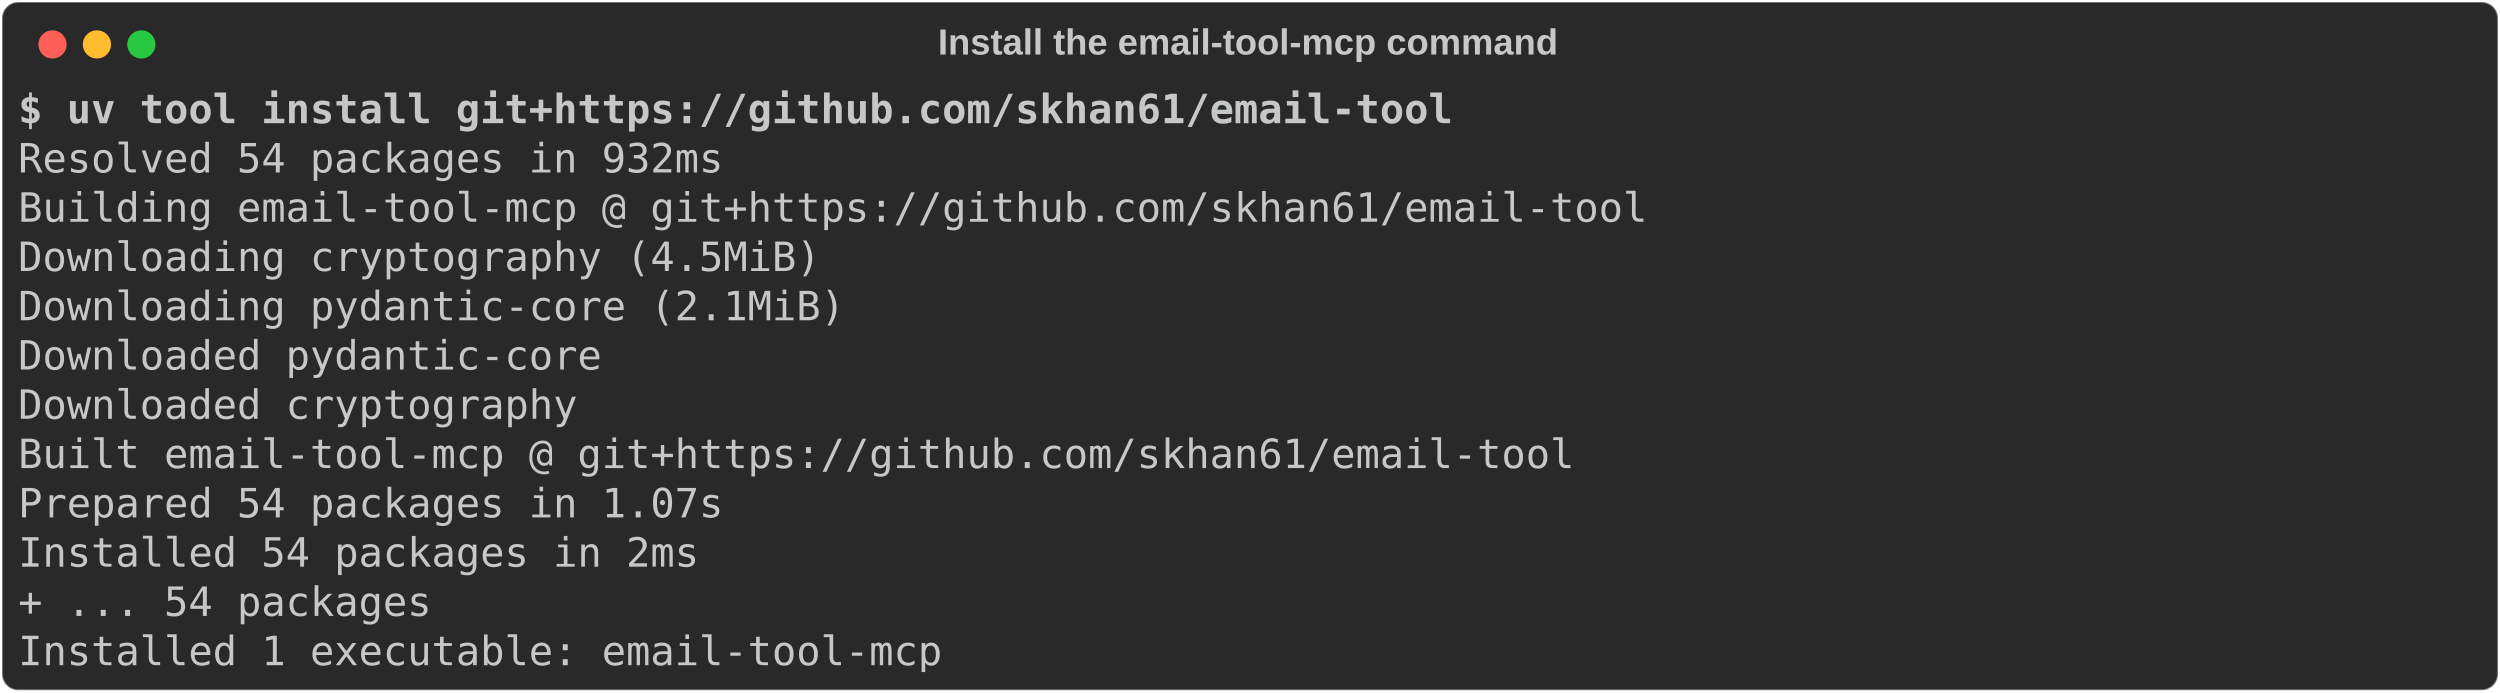
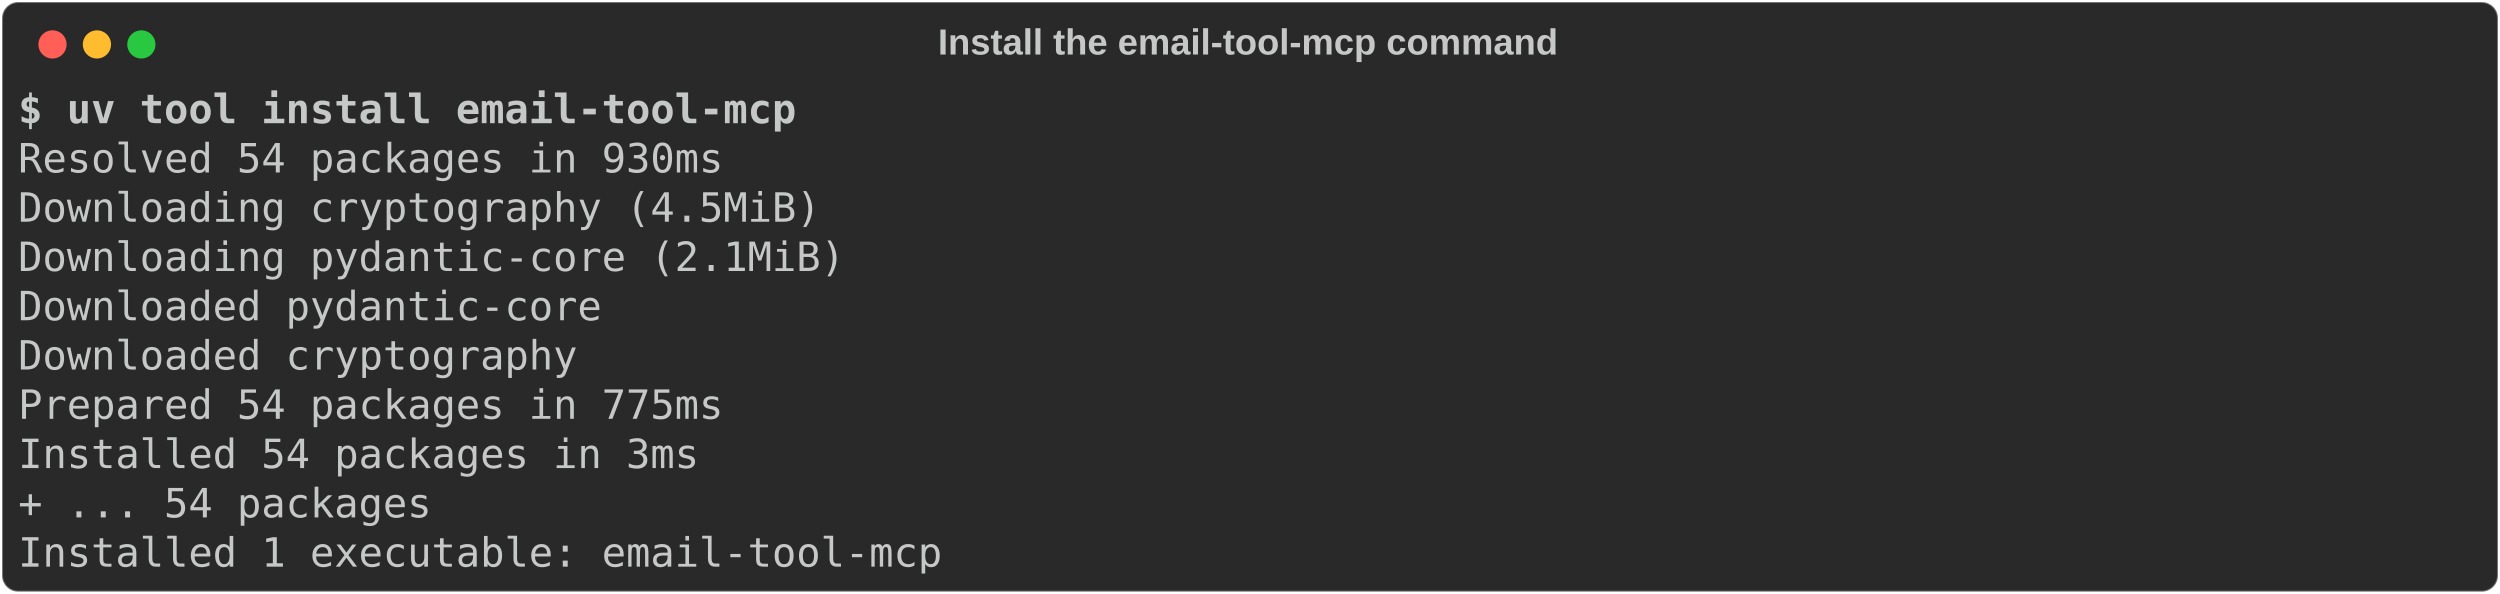
- <svg xmlns="http://www.w3.org/2000/svg" class="rich-terminal" viewBox="0 0 1238 342.8">
+ <svg xmlns="http://www.w3.org/2000/svg" class="rich-terminal" viewBox="0 0 1238 294.0">
  <style>

    @font-face {
        font-family: "Fira Code";
        src: local("FiraCode-Regular"),
                url("https://cdnjs.cloudflare.com/ajax/libs/firacode/6.2.0/woff2/FiraCode-Regular.woff2") format("woff2"),
                url("https://cdnjs.cloudflare.com/ajax/libs/firacode/6.2.0/woff/FiraCode-Regular.woff") format("woff");
        font-style: normal;
        font-weight: 400;
    }
    @font-face {
        font-family: "Fira Code";
        src: local("FiraCode-Bold"),
                url("https://cdnjs.cloudflare.com/ajax/libs/firacode/6.2.0/woff2/FiraCode-Bold.woff2") format("woff2"),
                url("https://cdnjs.cloudflare.com/ajax/libs/firacode/6.2.0/woff/FiraCode-Bold.woff") format("woff");
        font-style: bold;
        font-weight: 700;
    }

-     .terminal-2595360413-matrix {
+     .terminal-1893385640-matrix {
        font-family: Fira Code, monospace;
        font-size: 20px;
        line-height: 24.4px;
        font-variant-east-asian: full-width;
    }

-     .terminal-2595360413-title {
+     .terminal-1893385640-title {
        font-size: 18px;
        font-weight: bold;
        font-family: arial;
    }

-     .terminal-2595360413-r1 { fill: #c5c8c6;font-weight: bold }
- .terminal-2595360413-r2 { fill: #c5c8c6 }
+     .terminal-1893385640-r1 { fill: #c5c8c6;font-weight: bold }
+ .terminal-1893385640-r2 { fill: #c5c8c6 }
    </style>
  <defs>
-     <clipPath id="terminal-2595360413-clip-terminal">
-       <rect x="0" y="0" width="1219.0" height="291.8" />
+     <clipPath id="terminal-1893385640-clip-terminal">
+       <rect x="0" y="0" width="1219.0" height="243.0" />
    </clipPath>
-     <clipPath id="terminal-2595360413-line-0">
+     <clipPath id="terminal-1893385640-line-0">
      <rect x="0" y="1.5" width="1220" height="24.65" />
    </clipPath>
-     <clipPath id="terminal-2595360413-line-1">
+     <clipPath id="terminal-1893385640-line-1">
      <rect x="0" y="25.9" width="1220" height="24.65" />
    </clipPath>
-     <clipPath id="terminal-2595360413-line-2">
+     <clipPath id="terminal-1893385640-line-2">
      <rect x="0" y="50.3" width="1220" height="24.65" />
    </clipPath>
-     <clipPath id="terminal-2595360413-line-3">
+     <clipPath id="terminal-1893385640-line-3">
      <rect x="0" y="74.7" width="1220" height="24.65" />
    </clipPath>
-     <clipPath id="terminal-2595360413-line-4">
+     <clipPath id="terminal-1893385640-line-4">
      <rect x="0" y="99.1" width="1220" height="24.65" />
    </clipPath>
-     <clipPath id="terminal-2595360413-line-5">
+     <clipPath id="terminal-1893385640-line-5">
      <rect x="0" y="123.5" width="1220" height="24.65" />
    </clipPath>
-     <clipPath id="terminal-2595360413-line-6">
+     <clipPath id="terminal-1893385640-line-6">
      <rect x="0" y="147.9" width="1220" height="24.65" />
    </clipPath>
-     <clipPath id="terminal-2595360413-line-7">
+     <clipPath id="terminal-1893385640-line-7">
      <rect x="0" y="172.3" width="1220" height="24.65" />
    </clipPath>
-     <clipPath id="terminal-2595360413-line-8">
+     <clipPath id="terminal-1893385640-line-8">
      <rect x="0" y="196.7" width="1220" height="24.65" />
    </clipPath>
-     <clipPath id="terminal-2595360413-line-9">
-       <rect x="0" y="221.1" width="1220" height="24.65" />
-     </clipPath>
-     <clipPath id="terminal-2595360413-line-10">
-       <rect x="0" y="245.5" width="1220" height="24.65" />
-     </clipPath>
  </defs>
-   <rect fill="#292929" stroke="rgba(255,255,255,0.35)" stroke-width="1" x="1" y="1" width="1236" height="340.8" rx="8" />
-   <text class="terminal-2595360413-title" fill="#c5c8c6" text-anchor="middle" x="618" y="27">Install the email-tool-mcp command</text>
+   <rect fill="#292929" stroke="rgba(255,255,255,0.35)" stroke-width="1" x="1" y="1" width="1236" height="292" rx="8" />
+   <text class="terminal-1893385640-title" fill="#c5c8c6" text-anchor="middle" x="618" y="27">Install the email-tool-mcp command</text>
  <g transform="translate(26,22)">
    <circle cx="0" cy="0" r="7" fill="#ff5f57" />
    <circle cx="22" cy="0" r="7" fill="#febc2e" />
    <circle cx="44" cy="0" r="7" fill="#28c840" />
  </g>
-   <g transform="translate(9, 41)" clip-path="url(#terminal-2595360413-clip-terminal)">
-     <g class="terminal-2595360413-matrix">
-       <text class="terminal-2595360413-r1" x="0" y="20" textLength="719.8" clip-path="url(#terminal-2595360413-line-0)">$ uv tool install git+https://github.com/skhan61/email-tool</text>
-       <text class="terminal-2595360413-r2" x="1220" y="20" textLength="12.2" clip-path="url(#terminal-2595360413-line-0)">
+   <g transform="translate(9, 41)" clip-path="url(#terminal-1893385640-clip-terminal)">
+     <g class="terminal-1893385640-matrix">
+       <text class="terminal-1893385640-r1" x="0" y="20" textLength="390.4" clip-path="url(#terminal-1893385640-line-0)">$ uv tool install email-tool-mcp</text>
+       <text class="terminal-1893385640-r2" x="1220" y="20" textLength="12.2" clip-path="url(#terminal-1893385640-line-0)">
</text>
-       <text class="terminal-2595360413-r2" x="0" y="44.4" textLength="353.8" clip-path="url(#terminal-2595360413-line-1)">Resolved 54 packages in 932ms</text>
-       <text class="terminal-2595360413-r2" x="1220" y="44.4" textLength="12.2" clip-path="url(#terminal-2595360413-line-1)">
+       <text class="terminal-1893385640-r2" x="0" y="44.4" textLength="353.8" clip-path="url(#terminal-1893385640-line-1)">Resolved 54 packages in 930ms</text>
+       <text class="terminal-1893385640-r2" x="1220" y="44.4" textLength="12.2" clip-path="url(#terminal-1893385640-line-1)">
</text>
-       <text class="terminal-2595360413-r2" x="0" y="68.8" textLength="854" clip-path="url(#terminal-2595360413-line-2)">   Building email-tool-mcp @ git+https://github.com/skhan61/email-tool</text>
-       <text class="terminal-2595360413-r2" x="1220" y="68.8" textLength="12.2" clip-path="url(#terminal-2595360413-line-2)">
+       <text class="terminal-1893385640-r2" x="0" y="68.8" textLength="402.6" clip-path="url(#terminal-1893385640-line-2)">Downloading cryptography (4.5MiB)</text>
+       <text class="terminal-1893385640-r2" x="1220" y="68.8" textLength="12.2" clip-path="url(#terminal-1893385640-line-2)">
</text>
-       <text class="terminal-2595360413-r2" x="0" y="93.2" textLength="402.6" clip-path="url(#terminal-2595360413-line-3)">Downloading cryptography (4.5MiB)</text>
-       <text class="terminal-2595360413-r2" x="1220" y="93.2" textLength="12.2" clip-path="url(#terminal-2595360413-line-3)">
+       <text class="terminal-1893385640-r2" x="0" y="93.2" textLength="414.8" clip-path="url(#terminal-1893385640-line-3)">Downloading pydantic-core (2.1MiB)</text>
+       <text class="terminal-1893385640-r2" x="1220" y="93.2" textLength="12.2" clip-path="url(#terminal-1893385640-line-3)">
</text>
-       <text class="terminal-2595360413-r2" x="0" y="117.6" textLength="414.8" clip-path="url(#terminal-2595360413-line-4)">Downloading pydantic-core (2.1MiB)</text>
-       <text class="terminal-2595360413-r2" x="1220" y="117.6" textLength="12.2" clip-path="url(#terminal-2595360413-line-4)">
+       <text class="terminal-1893385640-r2" x="0" y="117.6" textLength="305" clip-path="url(#terminal-1893385640-line-4)"> Downloaded pydantic-core</text>
+       <text class="terminal-1893385640-r2" x="1220" y="117.6" textLength="12.2" clip-path="url(#terminal-1893385640-line-4)">
</text>
-       <text class="terminal-2595360413-r2" x="0" y="142" textLength="305" clip-path="url(#terminal-2595360413-line-5)"> Downloaded pydantic-core</text>
-       <text class="terminal-2595360413-r2" x="1220" y="142" textLength="12.2" clip-path="url(#terminal-2595360413-line-5)">
+       <text class="terminal-1893385640-r2" x="0" y="142" textLength="292.8" clip-path="url(#terminal-1893385640-line-5)"> Downloaded cryptography</text>
+       <text class="terminal-1893385640-r2" x="1220" y="142" textLength="12.2" clip-path="url(#terminal-1893385640-line-5)">
</text>
-       <text class="terminal-2595360413-r2" x="0" y="166.4" textLength="292.8" clip-path="url(#terminal-2595360413-line-6)"> Downloaded cryptography</text>
-       <text class="terminal-2595360413-r2" x="1220" y="166.4" textLength="12.2" clip-path="url(#terminal-2595360413-line-6)">
+       <text class="terminal-1893385640-r2" x="0" y="166.4" textLength="353.8" clip-path="url(#terminal-1893385640-line-6)">Prepared 54 packages in 775ms</text>
+       <text class="terminal-1893385640-r2" x="1220" y="166.4" textLength="12.2" clip-path="url(#terminal-1893385640-line-6)">
</text>
-       <text class="terminal-2595360413-r2" x="0" y="190.8" textLength="854" clip-path="url(#terminal-2595360413-line-7)">      Built email-tool-mcp @ git+https://github.com/skhan61/email-tool</text>
-       <text class="terminal-2595360413-r2" x="1220" y="190.8" textLength="12.2" clip-path="url(#terminal-2595360413-line-7)">
+       <text class="terminal-1893385640-r2" x="0" y="190.8" textLength="341.6" clip-path="url(#terminal-1893385640-line-7)">Installed 54 packages in 3ms</text>
+       <text class="terminal-1893385640-r2" x="1220" y="190.8" textLength="12.2" clip-path="url(#terminal-1893385640-line-7)">
</text>
-       <text class="terminal-2595360413-r2" x="0" y="215.2" textLength="353.8" clip-path="url(#terminal-2595360413-line-8)">Prepared 54 packages in 1.07s</text>
-       <text class="terminal-2595360413-r2" x="1220" y="215.2" textLength="12.2" clip-path="url(#terminal-2595360413-line-8)">
+       <text class="terminal-1893385640-r2" x="0" y="215.2" textLength="219.6" clip-path="url(#terminal-1893385640-line-8)"> + ... 54 packages</text>
+       <text class="terminal-1893385640-r2" x="1220" y="215.2" textLength="12.2" clip-path="url(#terminal-1893385640-line-8)">
</text>
-       <text class="terminal-2595360413-r2" x="0" y="239.6" textLength="341.6" clip-path="url(#terminal-2595360413-line-9)">Installed 54 packages in 2ms</text>
-       <text class="terminal-2595360413-r2" x="1220" y="239.6" textLength="12.2" clip-path="url(#terminal-2595360413-line-9)">
- </text>
-       <text class="terminal-2595360413-r2" x="0" y="264" textLength="219.6" clip-path="url(#terminal-2595360413-line-10)"> + ... 54 packages</text>
-       <text class="terminal-2595360413-r2" x="1220" y="264" textLength="12.2" clip-path="url(#terminal-2595360413-line-10)">
- </text>
-       <text class="terminal-2595360413-r2" x="0" y="288.4" textLength="463.6" clip-path="url(#terminal-2595360413-line-11)">Installed 1 executable: email-tool-mcp</text>
-       <text class="terminal-2595360413-r2" x="1220" y="288.4" textLength="12.2" clip-path="url(#terminal-2595360413-line-11)">
+       <text class="terminal-1893385640-r2" x="0" y="239.6" textLength="463.6" clip-path="url(#terminal-1893385640-line-9)">Installed 1 executable: email-tool-mcp</text>
+       <text class="terminal-1893385640-r2" x="1220" y="239.6" textLength="12.2" clip-path="url(#terminal-1893385640-line-9)">
</text>
    </g>
  </g>
</svg>
